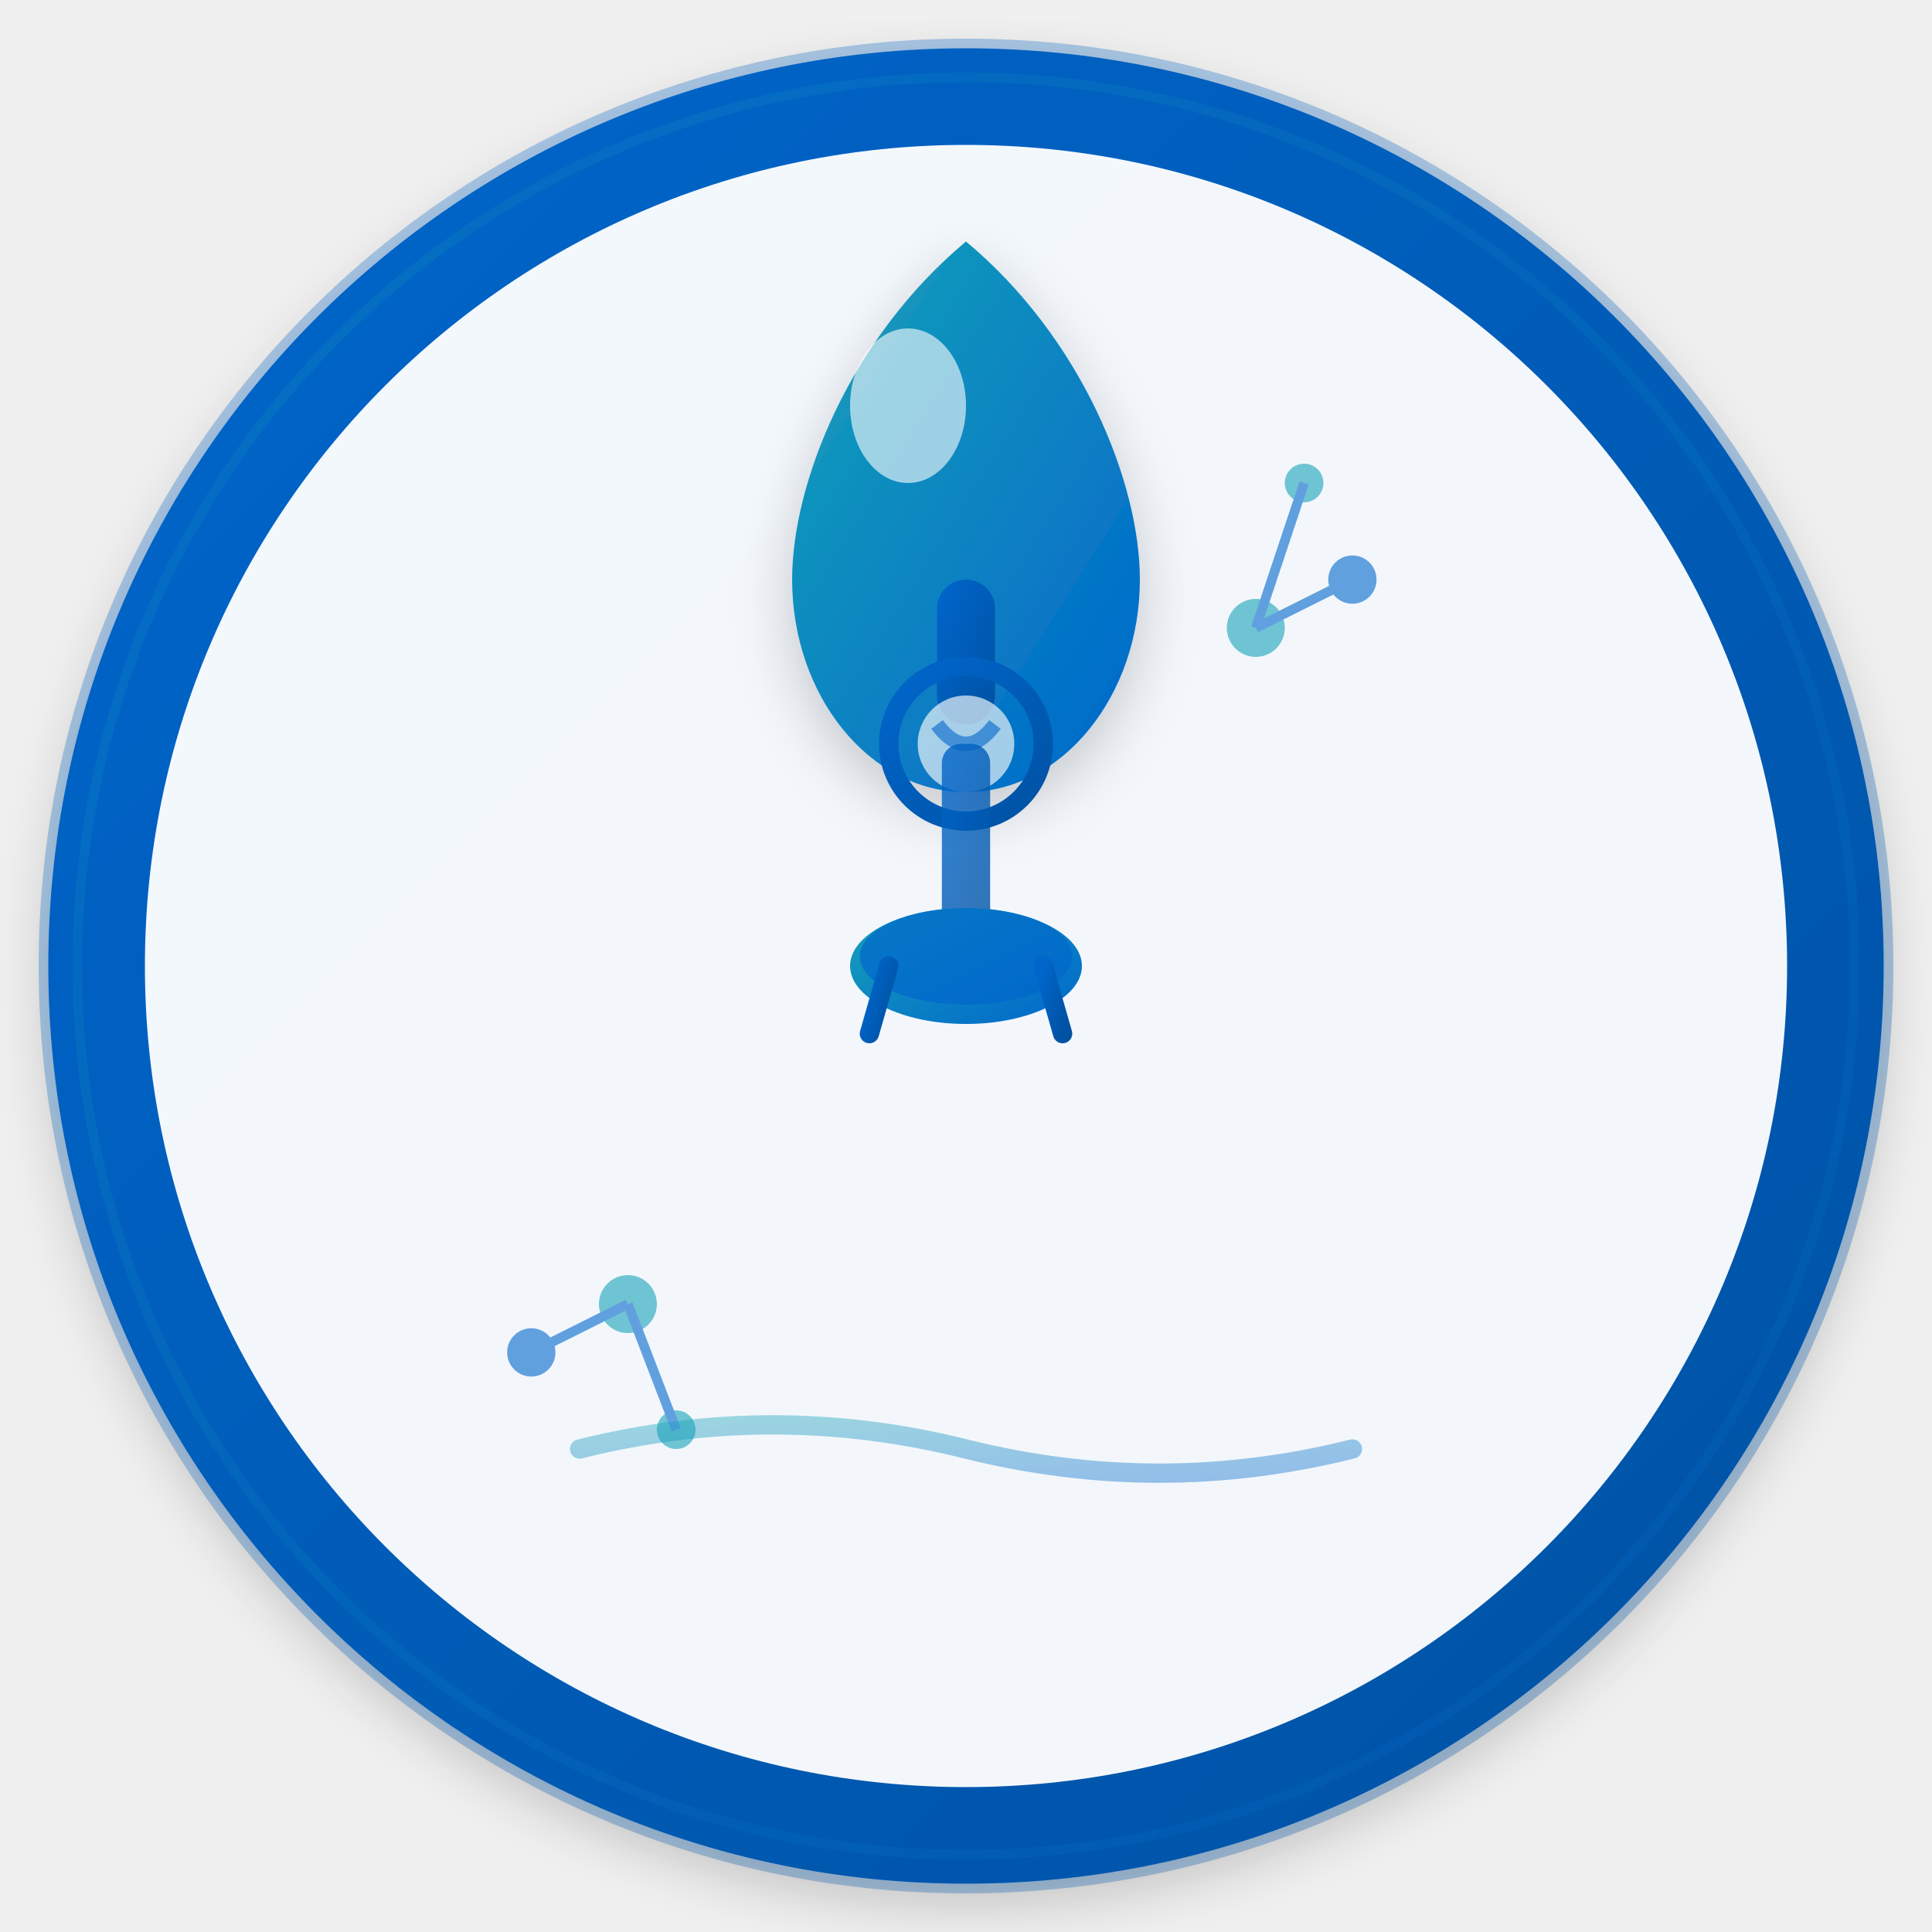
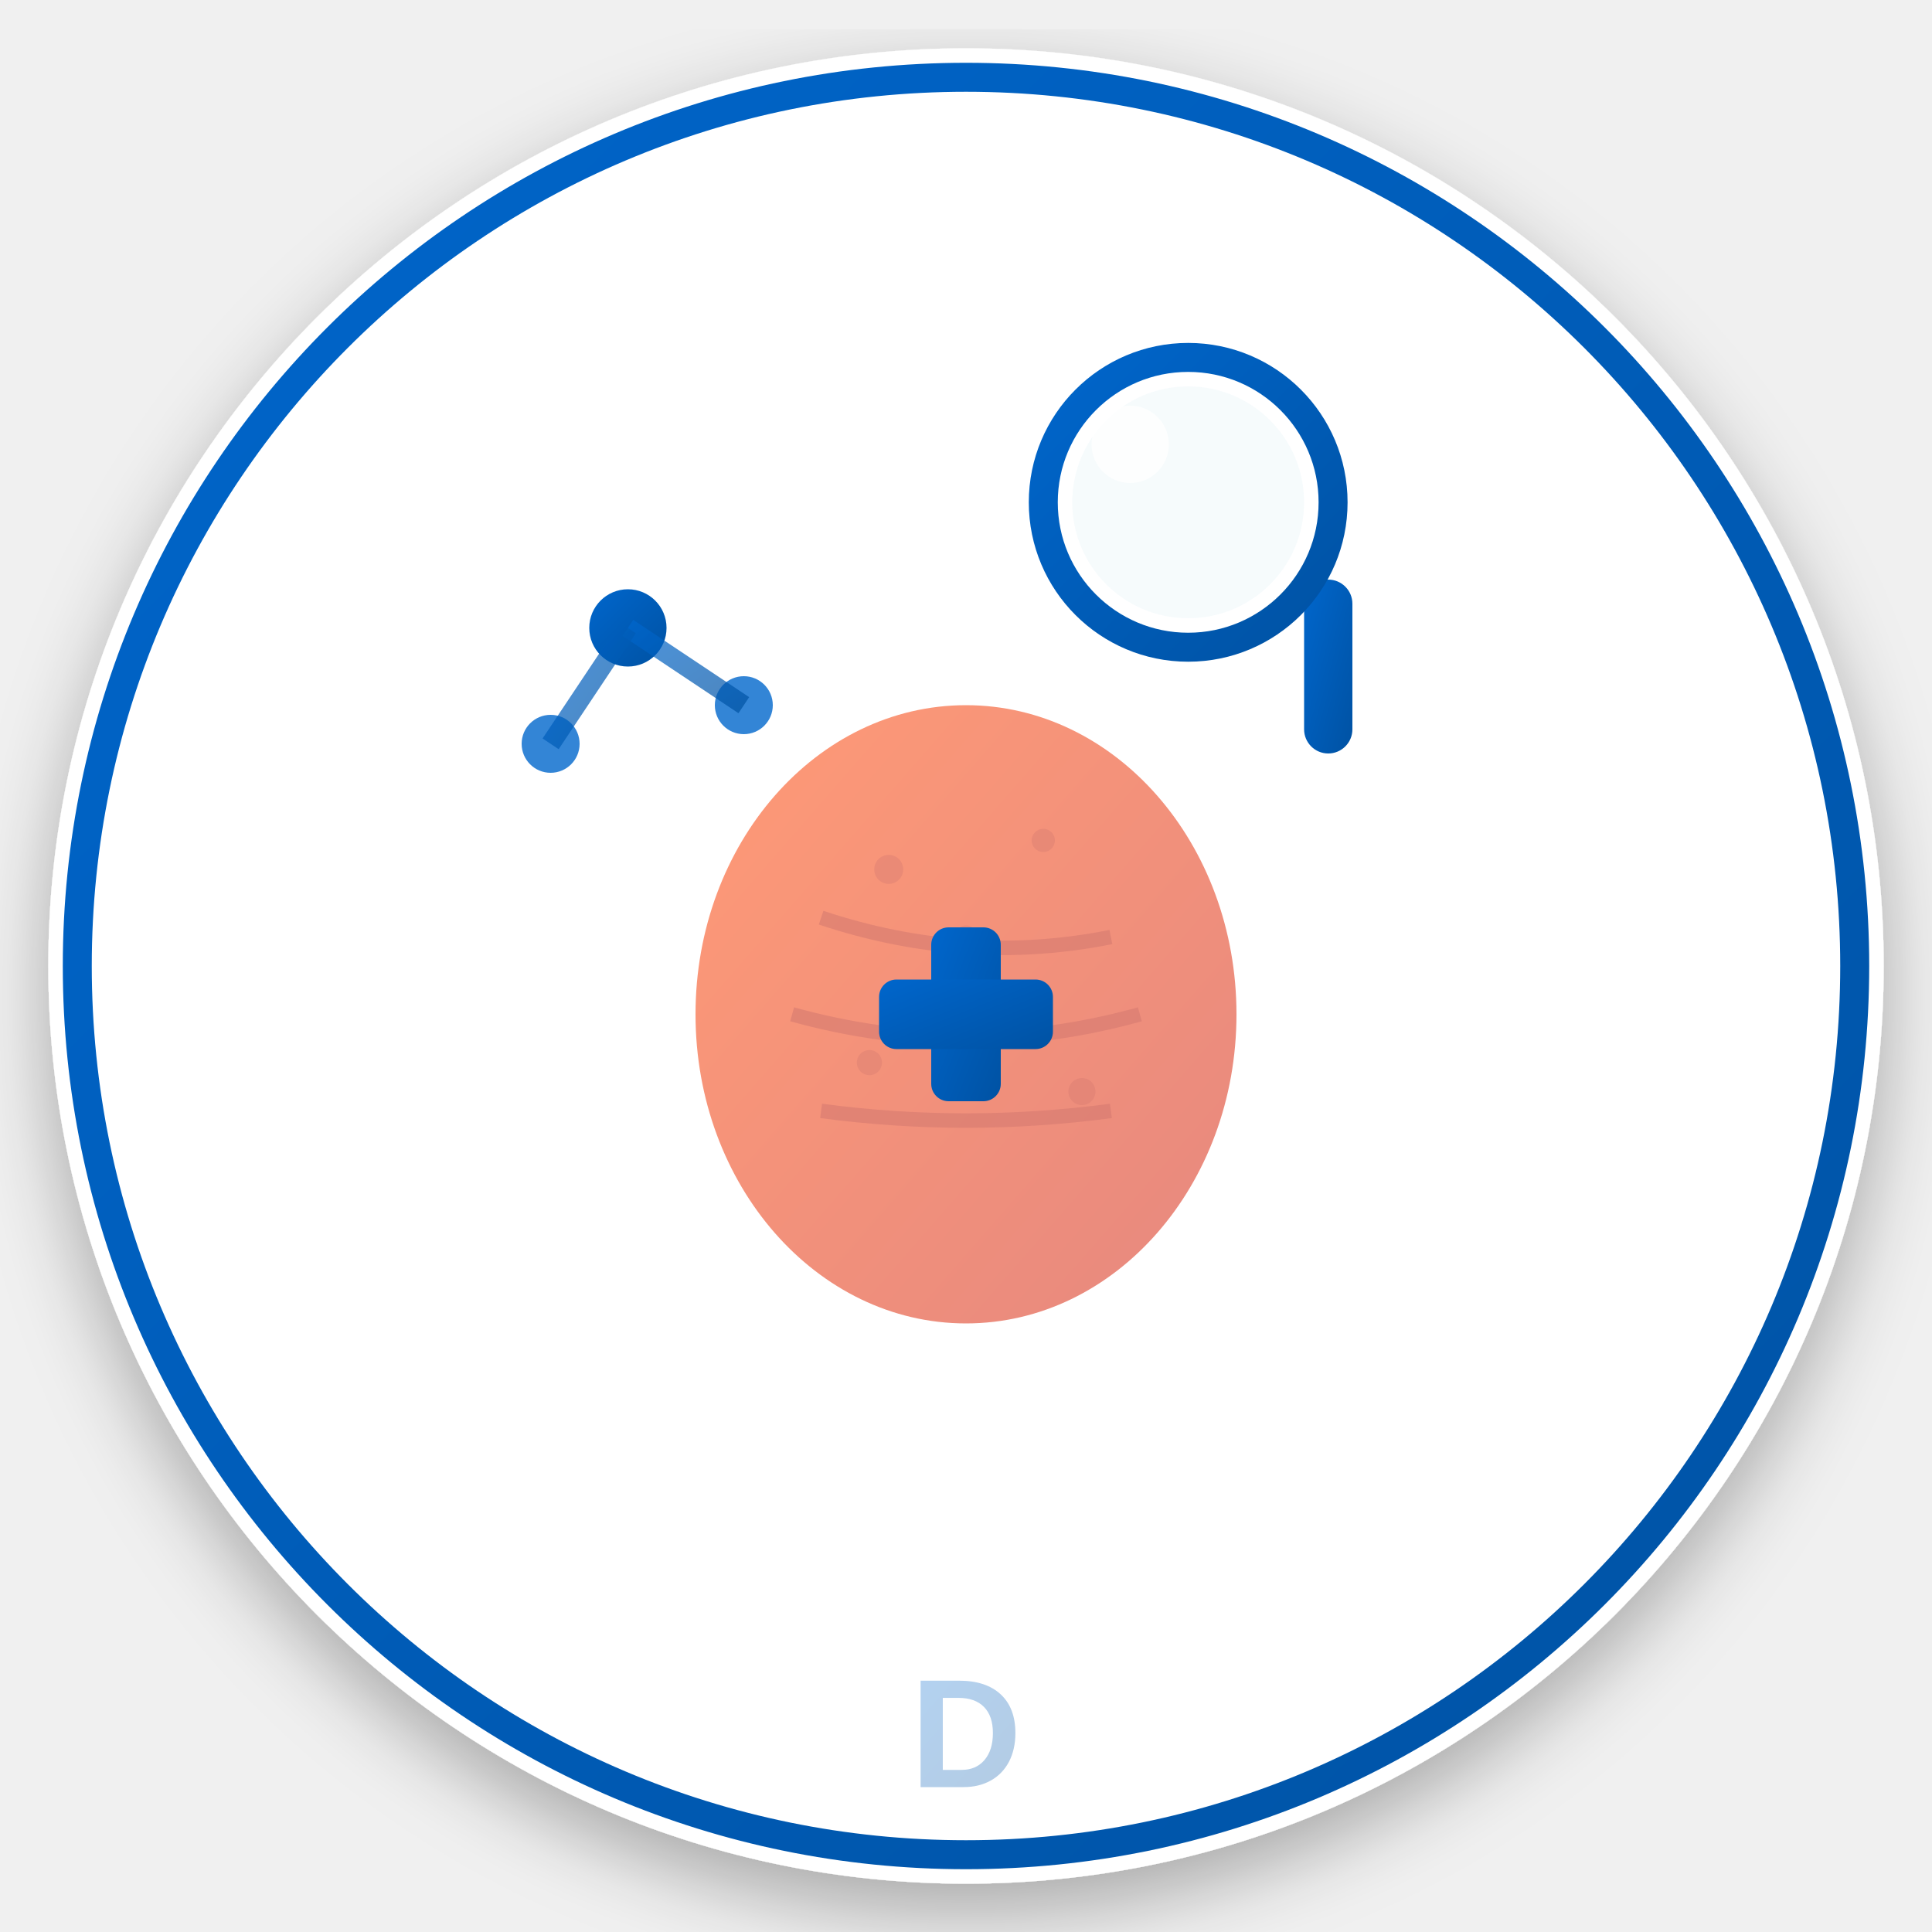
<svg xmlns="http://www.w3.org/2000/svg" width="200" height="200" viewBox="0 0 200 200">
  <defs>
-     <linearGradient id="mainGradient" x1="0%" y1="0%" x2="100%" y2="100%">
+     <linearGradient id="skinGradient" x1="0%" y1="0%" x2="100%" y2="100%">
+       <stop offset="0%" style="stop-color:#FF9A76;stop-opacity:1" />
+       <stop offset="100%" style="stop-color:#E6887F;stop-opacity:1" />
+     </linearGradient>
+     <linearGradient id="blueGradient" x1="0%" y1="0%" x2="100%" y2="100%">
      <stop offset="0%" style="stop-color:#0066CC;stop-opacity:1" />
      <stop offset="100%" style="stop-color:#0052A3;stop-opacity:1" />
    </linearGradient>
-     <linearGradient id="accentGradient" x1="0%" y1="0%" x2="100%" y2="100%">
-       <stop offset="0%" style="stop-color:#17A2B8;stop-opacity:1" />
-       <stop offset="100%" style="stop-color:#0066CC;stop-opacity:1" />
-     </linearGradient>
-     <filter id="shadow" x="-50%" y="-50%" width="200%" height="200%">
-       <feDropShadow dx="0" dy="2" stdDeviation="3" flood-opacity="0.2" />
+     <filter id="shadow">
+       <feDropShadow dx="0" dy="3" stdDeviation="4" flood-opacity="0.3" />
    </filter>
  </defs>
-   <circle cx="100" cy="100" r="95" fill="url(#mainGradient)" filter="url(#shadow)" />
-   <circle cx="100" cy="100" r="85" fill="#FFFFFF" opacity="0.95" />
-   <g transform="translate(100, 50)">
-     <path d="M 0 -25 C -12 -15 -18 0 -18 10 C -18 22 -10 32 0 32 C 10 32 18 22 18 10 C 18 0 12 -15 0 -25 Z" fill="url(#accentGradient)" filter="url(#shadow)" />
-     <ellipse cx="-6" cy="-8" rx="6" ry="8" fill="#FFFFFF" opacity="0.6" />
+   <circle cx="100" cy="100" r="95" fill="white" filter="url(#shadow)" />
+   <circle cx="100" cy="100" r="92" fill="none" stroke="url(#blueGradient)" stroke-width="3" />
+   <g transform="translate(100, 105)">
+     <ellipse cx="0" cy="0" rx="28" ry="32" fill="url(#skinGradient)" />
+     <path d="M -15 -10 Q 0 -5 15 -8" fill="none" stroke="#D67A70" stroke-width="1.5" opacity="0.6" />
+     <path d="M -18 0 Q 0 5 18 0" fill="none" stroke="#D67A70" stroke-width="1.5" opacity="0.6" />
+     <path d="M -15 10 Q 0 12 15 10" fill="none" stroke="#D67A70" stroke-width="1.5" opacity="0.6" />
+     <circle cx="-8" cy="-15" r="1.5" fill="#D67A70" opacity="0.4" />
+     <circle cx="8" cy="-18" r="1.2" fill="#D67A70" opacity="0.4" />
+     <circle cx="-10" cy="5" r="1.3" fill="#D67A70" opacity="0.4" />
+     <circle cx="12" cy="8" r="1.4" fill="#D67A70" opacity="0.4" />
+     <circle cx="0" cy="-8" r="1.2" fill="#D67A70" opacity="0.4" />
  </g>
-   <g transform="translate(100, 95)">
-     <rect x="-3" y="-35" width="6" height="15" rx="3" fill="url(#mainGradient)" />
-     <circle cx="0" cy="-18" r="8" fill="none" stroke="url(#mainGradient)" stroke-width="2" />
-     <circle cx="0" cy="-18" r="5" fill="#E8F4F8" opacity="0.7" />
-     <path d="M -3 -20 Q 0 -16 3 -20" fill="none" stroke="#0066CC" stroke-width="1.5" opacity="0.6" />
-     <rect x="-2.5" y="-18" width="5" height="20" fill="url(#mainGradient)" opacity="0.8" rx="2" />
-     <ellipse cx="0" cy="5" rx="12" ry="6" fill="url(#accentGradient)" />
-     <ellipse cx="0" cy="4" rx="11" ry="5" fill="#0066CC" opacity="0.7" />
-     <line x1="-8" y1="5" x2="-10" y2="12" stroke="url(#mainGradient)" stroke-width="2" stroke-linecap="round" />
-     <line x1="8" y1="5" x2="10" y2="12" stroke="url(#mainGradient)" stroke-width="2" stroke-linecap="round" />
+   <g transform="translate(100, 105)">
+     <g transform="scale(0.9)">
+       <rect x="-4" y="-10" width="8" height="20" fill="url(#blueGradient)" rx="2" />
+       <rect x="-10" y="-4" width="20" height="8" fill="url(#blueGradient)" rx="2" />
+     </g>
  </g>
-   <g opacity="0.6">
-     <circle cx="130" cy="65" r="3" fill="#17A2B8" />
-     <circle cx="140" cy="60" r="2.5" fill="#0066CC" />
-     <circle cx="135" cy="50" r="2" fill="#17A2B8" />
-     <line x1="130" y1="65" x2="140" y2="60" stroke="#0066CC" stroke-width="1" />
-     <line x1="130" y1="65" x2="135" y2="50" stroke="#0066CC" stroke-width="1" />
-     <circle cx="65" cy="135" r="3" fill="#17A2B8" />
-     <circle cx="55" cy="140" r="2.5" fill="#0066CC" />
-     <circle cx="70" cy="148" r="2" fill="#17A2B8" />
-     <line x1="65" y1="135" x2="55" y2="140" stroke="#0066CC" stroke-width="1" />
-     <line x1="65" y1="135" x2="70" y2="148" stroke="#0066CC" stroke-width="1" />
+   <g transform="translate(135, 60)">
+     <rect x="0" y="0" width="5" height="18" fill="url(#blueGradient)" rx="2.5" />
+     <circle cx="-12" cy="-8" r="15" fill="none" stroke="url(#blueGradient)" stroke-width="3" />
+     <circle cx="-12" cy="-8" r="12" fill="#E8F4F8" opacity="0.4" />
+     <circle cx="-18" cy="-14" r="4" fill="white" opacity="0.8" />
  </g>
-   <path d="M 60 150 Q 80 145 100 150 Q 120 155 140 150" fill="none" stroke="url(#accentGradient)" stroke-width="2" opacity="0.4" stroke-linecap="round" />
-   <circle cx="100" cy="100" r="95" fill="none" stroke="url(#mainGradient)" stroke-width="2" opacity="0.3" />
-   <circle cx="100" cy="100" r="92" fill="none" stroke="url(#accentGradient)" stroke-width="1" opacity="0.2" />
+   <g transform="translate(65, 65)">
+     <circle cx="0" cy="0" r="4" fill="url(#blueGradient)" />
+     <circle cx="12" cy="8" r="3" fill="#0066CC" opacity="0.8" />
+     <circle cx="-8" cy="12" r="3" fill="#0066CC" opacity="0.8" />
+     <line x1="0" y1="0" x2="12" y2="8" stroke="url(#blueGradient)" stroke-width="2" opacity="0.7" />
+     <line x1="0" y1="0" x2="-8" y2="12" stroke="url(#blueGradient)" stroke-width="2" opacity="0.7" />
+   </g>
+   <text x="100" y="185" font-size="16" font-weight="bold" fill="url(#blueGradient)" text-anchor="middle" opacity="0.3" font-family="Arial">D</text>
</svg>
